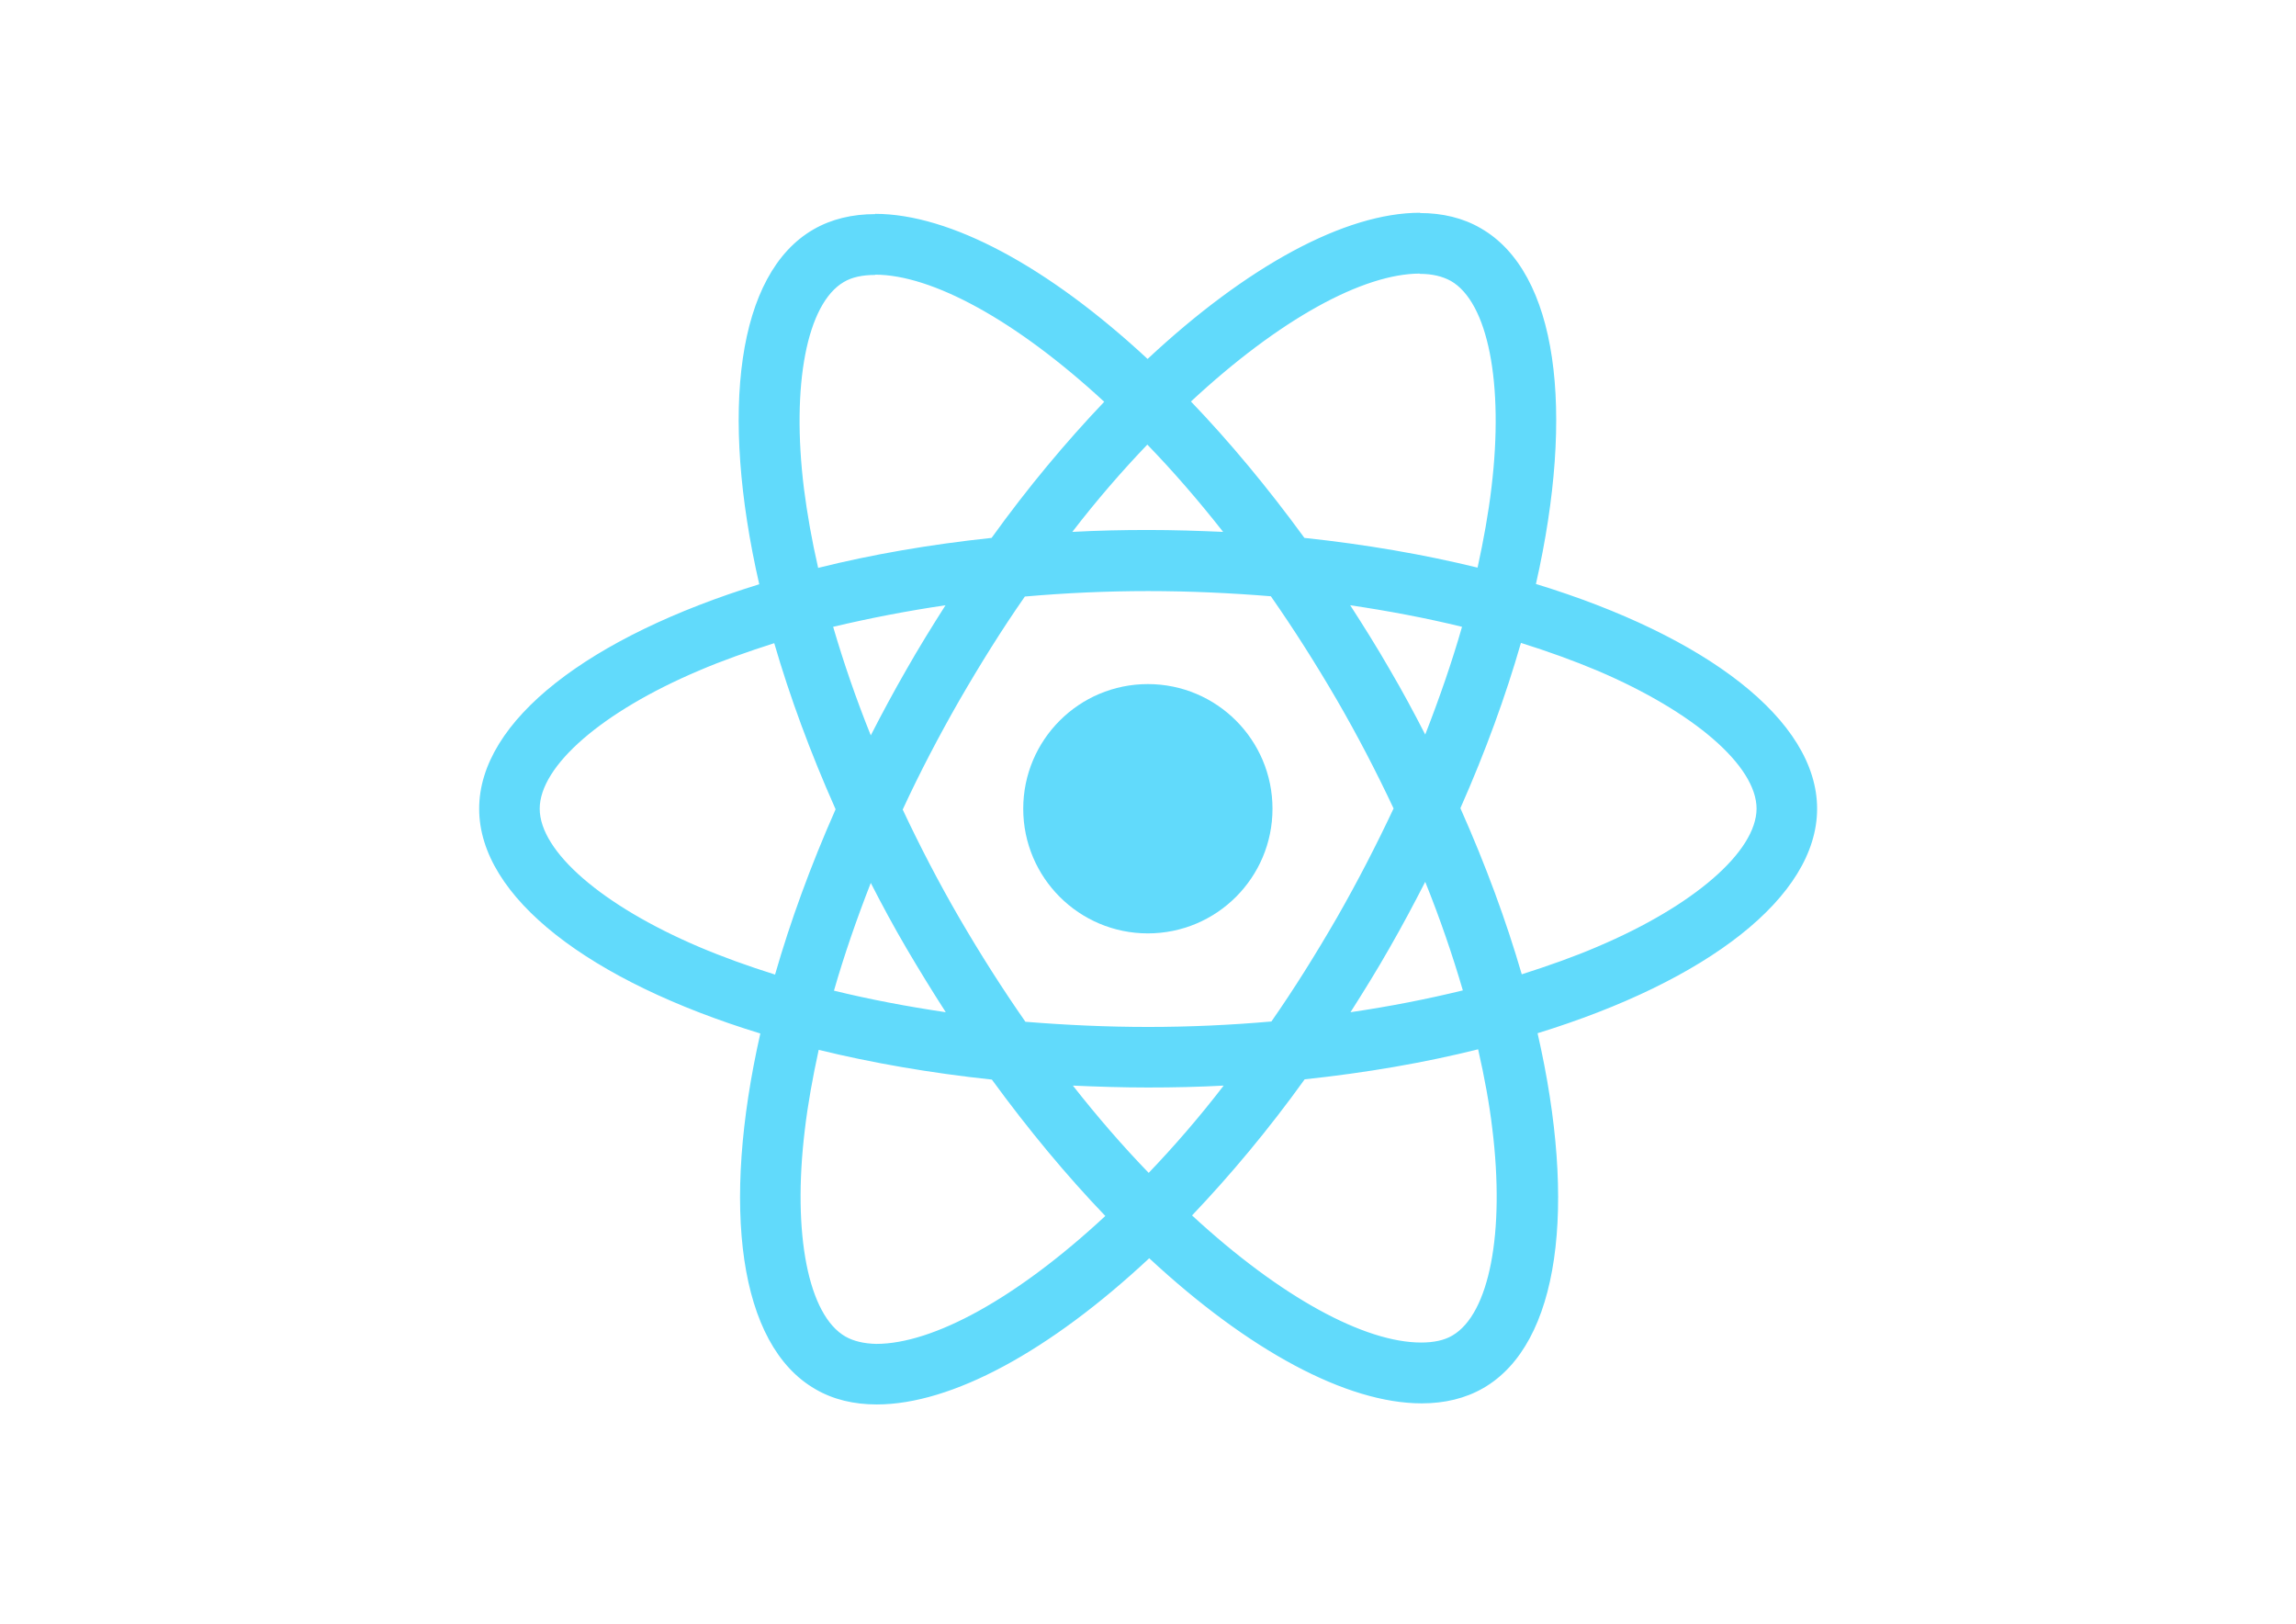
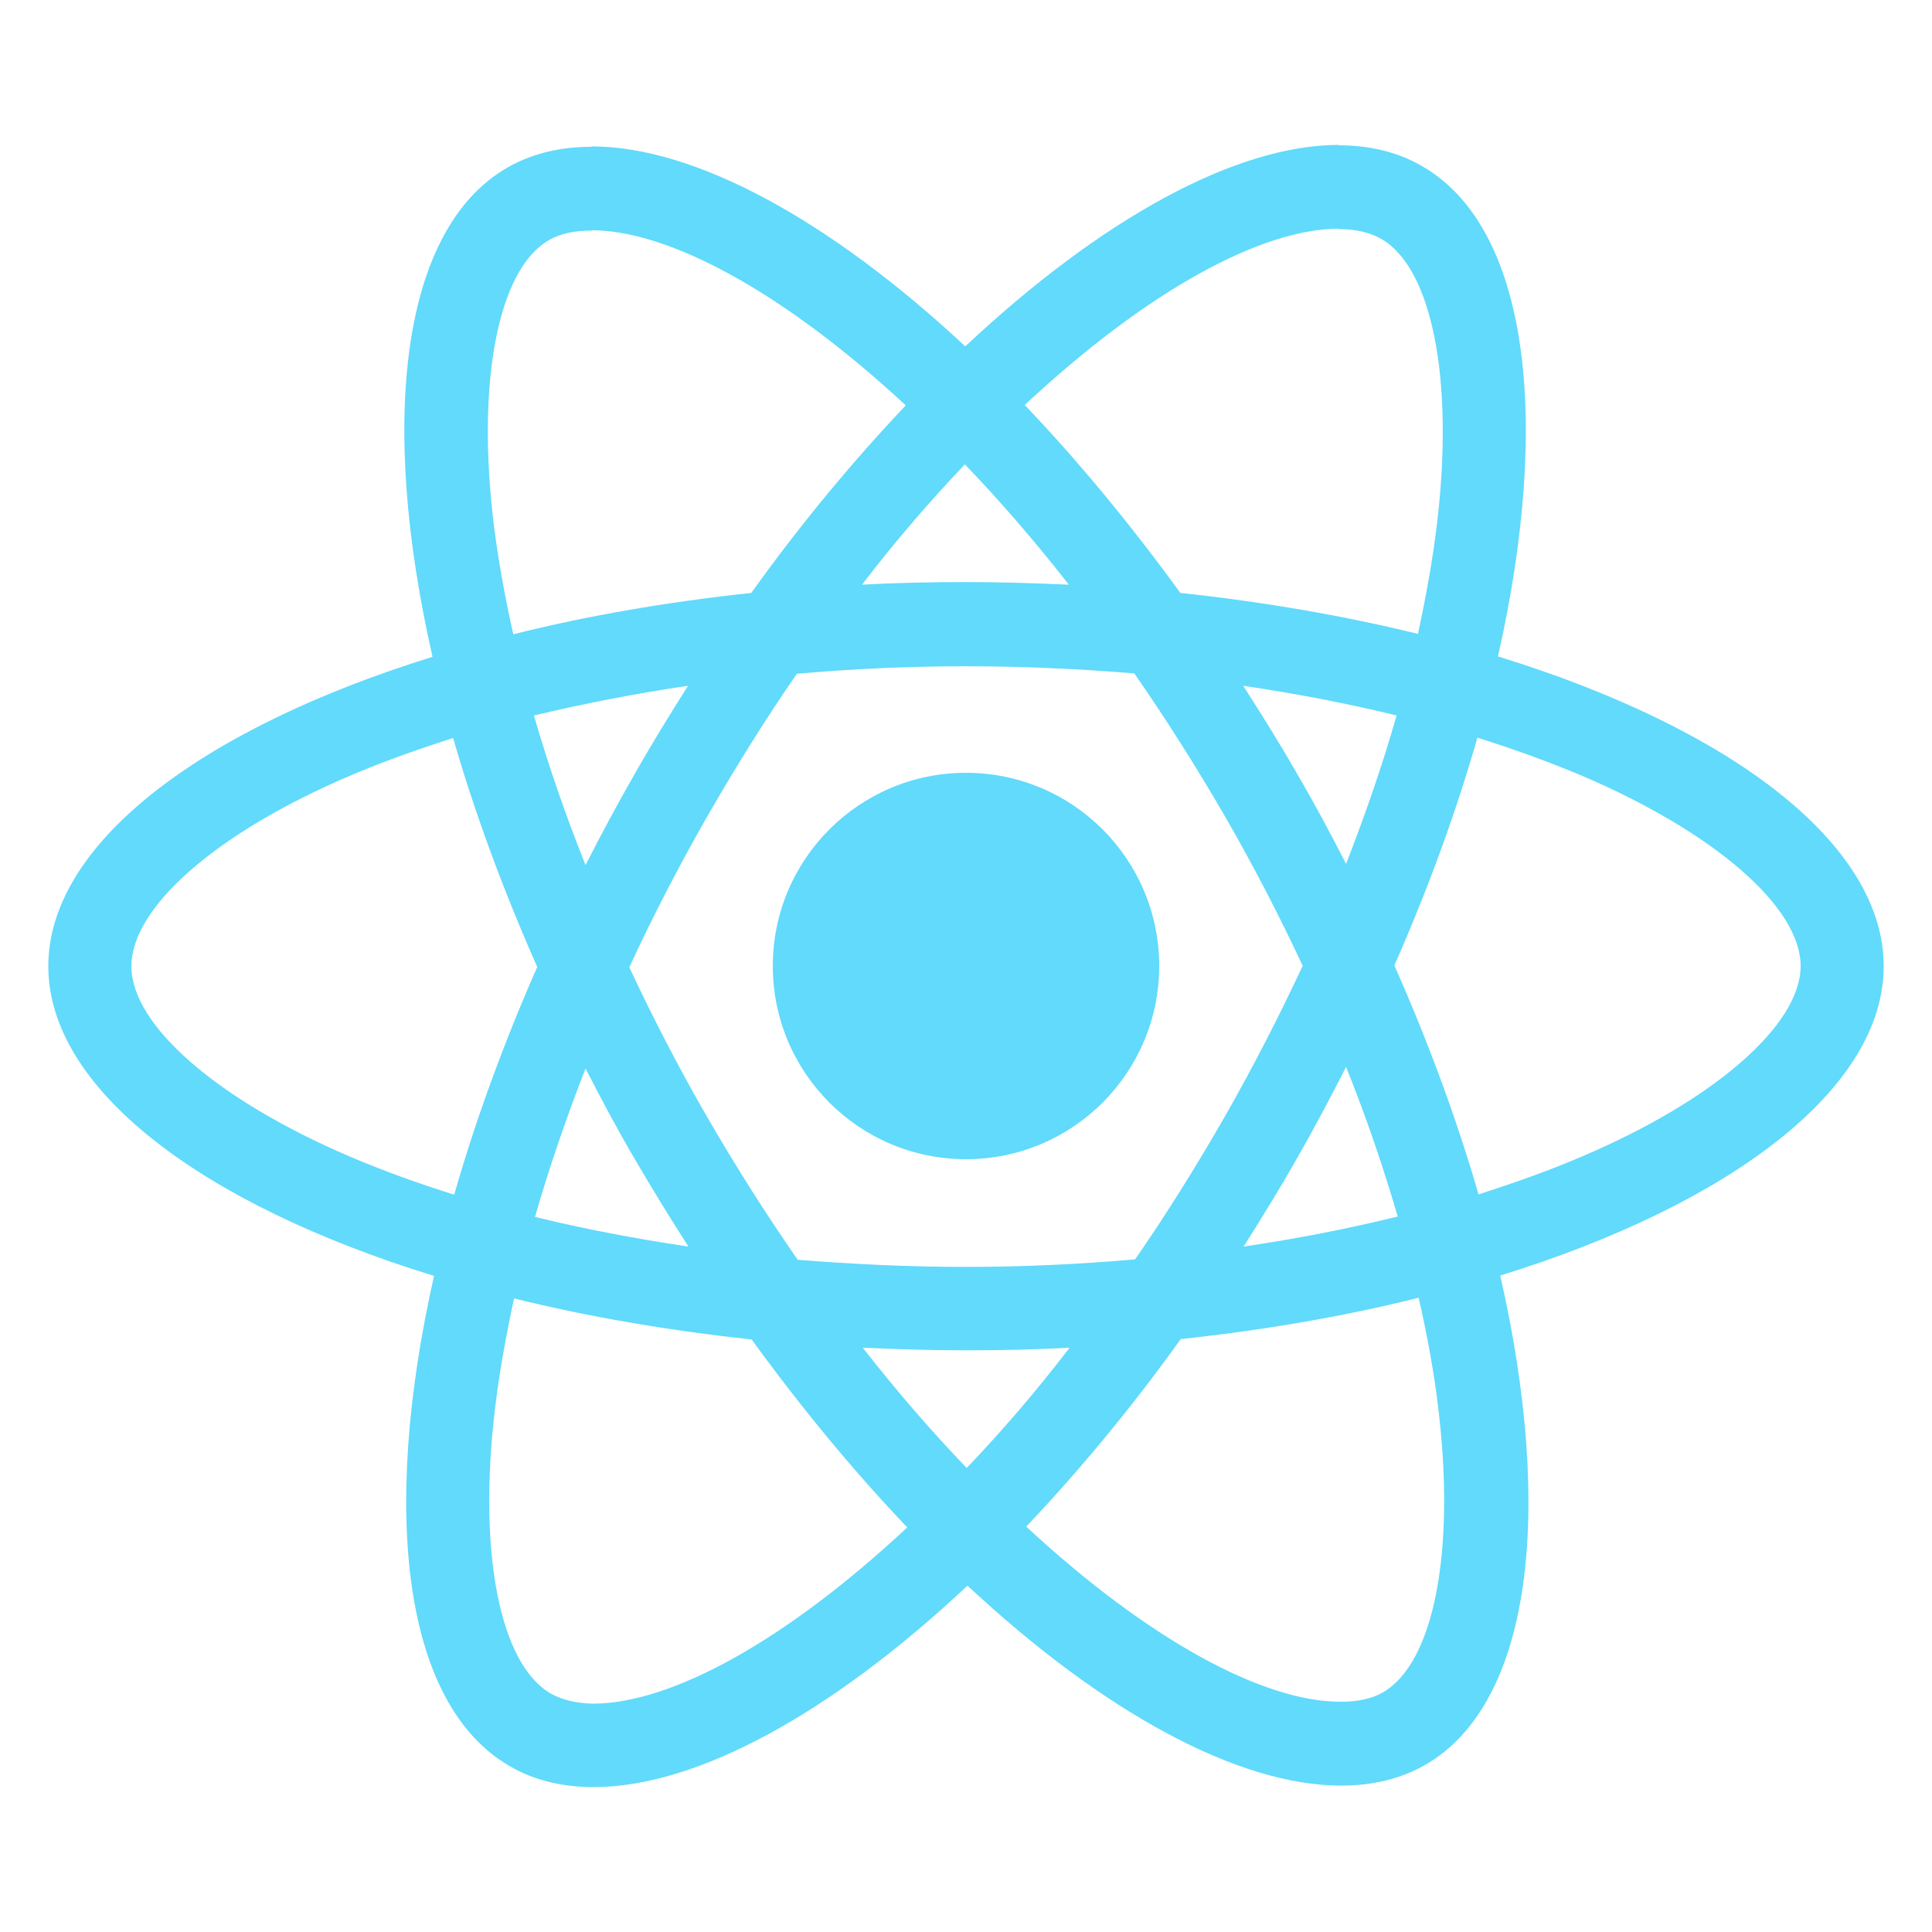
- <svg xmlns="http://www.w3.org/2000/svg" version="1.1" id="Layer_2_1_" x="0px" y="0px" viewBox="0 0 841.9 595.3" enable-background="new 0 0 841.9 595.3" xml:space="preserve">
-   <g>
-     <path fill="#61DAFB" d="M666.3,296.5c0-32.5-40.7-63.3-103.1-82.4c14.4-63.6,8-114.2-20.2-130.4c-6.5-3.8-14.1-5.6-22.4-5.6v22.3   c4.6,0,8.3,0.9,11.4,2.6c13.6,7.8,19.5,37.5,14.9,75.7c-1.1,9.4-2.9,19.3-5.1,29.4c-19.6-4.8-41-8.5-63.5-10.9   c-13.5-18.5-27.5-35.3-41.6-50c32.6-30.3,63.2-46.9,84-46.9l0-22.3c0,0,0,0,0,0c-27.5,0-63.5,19.6-99.9,53.6   c-36.4-33.8-72.4-53.2-99.9-53.2v22.3c20.7,0,51.4,16.5,84,46.6c-14,14.7-28,31.4-41.3,49.9c-22.6,2.4-44,6.1-63.6,11   c-2.3-10-4-19.7-5.2-29c-4.7-38.2,1.1-67.9,14.6-75.8c3-1.8,6.9-2.6,11.5-2.6l0-22.3c0,0,0,0,0,0c-8.4,0-16,1.8-22.6,5.6   c-28.1,16.2-34.4,66.7-19.9,130.1c-62.2,19.2-102.7,49.9-102.7,82.3c0,32.5,40.7,63.3,103.1,82.4c-14.4,63.6-8,114.2,20.2,130.4   c6.5,3.8,14.1,5.6,22.5,5.6c27.5,0,63.5-19.6,99.9-53.6c36.4,33.8,72.4,53.2,99.9,53.2c8.4,0,16-1.8,22.6-5.6   c28.1-16.2,34.4-66.7,19.9-130.1C625.8,359.7,666.3,328.9,666.3,296.5z M536.1,229.8c-3.7,12.9-8.3,26.2-13.5,39.5   c-4.1-8-8.4-16-13.1-24c-4.6-8-9.5-15.8-14.4-23.4C509.3,224,523,226.6,536.1,229.8z M490.3,336.3c-7.8,13.5-15.8,26.3-24.1,38.2   c-14.9,1.3-30,2-45.2,2c-15.1,0-30.2-0.7-45-1.9c-8.3-11.9-16.4-24.6-24.2-38c-7.6-13.1-14.5-26.4-20.8-39.8   c6.2-13.4,13.2-26.8,20.7-39.9c7.8-13.5,15.8-26.3,24.1-38.2c14.9-1.3,30-2,45.2-2c15.1,0,30.2,0.7,45,1.9   c8.3,11.9,16.4,24.6,24.2,38c7.6,13.1,14.5,26.4,20.8,39.8C504.7,309.8,497.8,323.2,490.3,336.3z M522.6,323.3   c5.4,13.4,10,26.8,13.8,39.8c-13.1,3.2-26.9,5.9-41.2,8c4.9-7.7,9.8-15.6,14.4-23.7C514.2,339.4,518.5,331.3,522.6,323.3z    M421.2,430c-9.3-9.6-18.6-20.3-27.8-32c9,0.4,18.2,0.7,27.5,0.7c9.4,0,18.7-0.2,27.8-0.7C439.7,409.7,430.4,420.4,421.2,430z    M346.8,371.1c-14.2-2.1-27.9-4.7-41-7.9c3.7-12.9,8.3-26.2,13.5-39.5c4.1,8,8.4,16,13.1,24C337.1,355.7,341.9,363.5,346.8,371.1z    M420.7,163c9.3,9.6,18.6,20.3,27.8,32c-9-0.4-18.2-0.7-27.5-0.7c-9.4,0-18.7,0.2-27.8,0.7C402.2,183.3,411.5,172.6,420.7,163z    M346.7,221.9c-4.9,7.7-9.8,15.6-14.4,23.7c-4.6,8-8.9,16-13,24c-5.4-13.4-10-26.8-13.8-39.8C318.6,226.7,332.4,224,346.7,221.9z    M256.2,347.1c-35.4-15.1-58.3-34.9-58.3-50.6c0-15.7,22.9-35.6,58.3-50.6c8.6-3.7,18-7,27.7-10.1c5.7,19.6,13.2,40,22.5,60.9   c-9.2,20.8-16.6,41.1-22.2,60.6C274.3,354.2,264.9,350.8,256.2,347.1z M310,490c-13.6-7.8-19.5-37.5-14.9-75.7   c1.1-9.4,2.9-19.3,5.1-29.4c19.6,4.8,41,8.5,63.5,10.9c13.5,18.5,27.5,35.3,41.6,50c-32.6,30.3-63.2,46.9-84,46.9   C316.8,492.6,313,491.7,310,490z M547.2,413.8c4.7,38.2-1.1,67.9-14.6,75.8c-3,1.8-6.9,2.6-11.5,2.6c-20.7,0-51.4-16.5-84-46.6   c14-14.7,28-31.4,41.3-49.9c22.6-2.4,44-6.1,63.6-11C544.3,394.8,546.1,404.5,547.2,413.8z M585.7,347.1c-8.6,3.7-18,7-27.7,10.1   c-5.7-19.6-13.2-40-22.5-60.9c9.2-20.8,16.6-41.1,22.2-60.6c9.9,3.1,19.3,6.5,28.1,10.2c35.4,15.1,58.3,34.9,58.3,50.6   C644,312.2,621.1,332.1,585.7,347.1z" />
-     <polygon fill="#61DAFB" points="320.8,78.4 320.8,78.4 320.8,78.4  " />
-     <circle fill="#61DAFB" cx="420.9" cy="296.5" r="45.7" />
-     <polygon fill="#61DAFB" points="520.5,78.1 520.5,78.1 520.5,78.1  " />
-   </g>
+ <svg xmlns="http://www.w3.org/2000/svg" width="40" height="40" viewBox="0 0 40 40" fill="none">
+   <path d="M39 20.004C39 17.475 35.847 15.078 31.014 13.591C32.13 8.642 31.634 4.704 29.45 3.444C28.946 3.148 28.358 3.008 27.715 3.008V4.743C28.071 4.743 28.358 4.813 28.598 4.946C29.651 5.553 30.108 7.864 29.752 10.837C29.666 11.568 29.527 12.338 29.357 13.124C27.839 12.751 26.181 12.463 24.438 12.276C23.393 10.837 22.308 9.529 21.216 8.385C23.741 6.027 26.111 4.735 27.722 4.735V3C25.592 3 22.804 4.525 19.985 7.171C17.165 4.541 14.377 3.031 12.247 3.031V4.767C13.85 4.767 16.228 6.051 18.753 8.393C17.669 9.537 16.584 10.837 15.554 12.276C13.803 12.463 12.146 12.751 10.628 13.132C10.45 12.354 10.318 11.599 10.225 10.876C9.861 7.903 10.31 5.591 11.356 4.977C11.588 4.837 11.89 4.774 12.247 4.774V3.039C11.596 3.039 11.007 3.179 10.496 3.475C8.32 4.735 7.832 8.665 8.955 13.599C4.137 15.093 1 17.483 1 20.004C1 22.533 4.152 24.93 8.986 26.416C7.87 31.366 8.366 35.303 10.55 36.564C11.054 36.86 11.643 37 12.293 37C14.423 37 17.212 35.475 20.031 32.829C22.85 35.459 25.639 36.969 27.769 36.969C28.419 36.969 29.008 36.829 29.519 36.533C31.696 35.272 32.184 31.342 31.061 26.409C35.863 24.922 39 22.525 39 20.004ZM28.915 14.813C28.629 15.817 28.272 16.852 27.869 17.887C27.552 17.265 27.219 16.642 26.855 16.02C26.499 15.397 26.119 14.79 25.739 14.198C26.839 14.362 27.901 14.564 28.915 14.813ZM25.368 23.101C24.764 24.152 24.144 25.148 23.501 26.074C22.347 26.175 21.177 26.23 20 26.23C18.83 26.23 17.661 26.175 16.515 26.082C15.872 25.156 15.244 24.167 14.64 23.125C14.051 22.105 13.517 21.07 13.029 20.027C13.509 18.984 14.051 17.942 14.632 16.922C15.236 15.872 15.856 14.876 16.499 13.949C17.653 13.848 18.823 13.794 20 13.794C21.17 13.794 22.339 13.848 23.485 13.942C24.128 14.868 24.756 15.856 25.36 16.899C25.949 17.918 26.483 18.953 26.971 19.996C26.483 21.039 25.949 22.082 25.368 23.101ZM27.869 22.09C28.288 23.132 28.644 24.175 28.938 25.187C27.924 25.436 26.855 25.646 25.747 25.809C26.127 25.21 26.506 24.595 26.863 23.965C27.219 23.342 27.552 22.712 27.869 22.09ZM20.015 30.393C19.295 29.646 18.575 28.813 17.862 27.903C18.559 27.934 19.272 27.957 19.992 27.957C20.72 27.957 21.441 27.942 22.145 27.903C21.448 28.813 20.728 29.646 20.015 30.393ZM14.253 25.809C13.153 25.646 12.092 25.444 11.077 25.195C11.364 24.191 11.72 23.156 12.123 22.121C12.44 22.743 12.773 23.366 13.137 23.988C13.501 24.611 13.873 25.218 14.253 25.809ZM19.977 9.615C20.697 10.362 21.417 11.195 22.13 12.105C21.433 12.074 20.72 12.051 20 12.051C19.272 12.051 18.552 12.066 17.847 12.105C18.544 11.195 19.264 10.362 19.977 9.615ZM14.245 14.198C13.866 14.798 13.486 15.412 13.13 16.043C12.773 16.665 12.44 17.288 12.123 17.91C11.704 16.868 11.348 15.825 11.054 14.813C12.069 14.572 13.137 14.362 14.245 14.198ZM7.235 23.942C4.493 22.767 2.72 21.226 2.72 20.004C2.72 18.782 4.493 17.233 7.235 16.066C7.901 15.778 8.629 15.521 9.381 15.28C9.822 16.805 10.403 18.393 11.123 20.02C10.411 21.638 9.838 23.218 9.404 24.735C8.637 24.494 7.909 24.23 7.235 23.942ZM11.402 35.062C10.349 34.455 9.892 32.144 10.248 29.171C10.334 28.44 10.473 27.669 10.643 26.883C12.161 27.257 13.819 27.545 15.562 27.732C16.607 29.171 17.692 30.479 18.784 31.623C16.259 33.98 13.889 35.272 12.278 35.272C11.929 35.265 11.635 35.194 11.402 35.062ZM29.775 29.132C30.139 32.105 29.69 34.416 28.644 35.031C28.412 35.171 28.11 35.233 27.753 35.233C26.15 35.233 23.772 33.949 21.247 31.607C22.331 30.463 23.416 29.163 24.446 27.724C26.197 27.537 27.854 27.249 29.372 26.868C29.55 27.654 29.69 28.409 29.775 29.132ZM32.757 23.942C32.091 24.23 31.363 24.486 30.611 24.728C30.17 23.202 29.589 21.615 28.869 19.988C29.581 18.37 30.154 16.79 30.588 15.272C31.355 15.514 32.083 15.778 32.765 16.066C35.507 17.241 37.281 18.782 37.281 20.004C37.273 21.226 35.499 22.774 32.757 23.942Z" fill="#61DAFB" />
+   <path d="M20 24C22.209 24 24 22.209 24 20C24 17.791 22.209 16 20 16C17.791 16 16 17.791 16 20C16 22.209 17.791 24 20 24Z" fill="#61DAFB" />
</svg>
